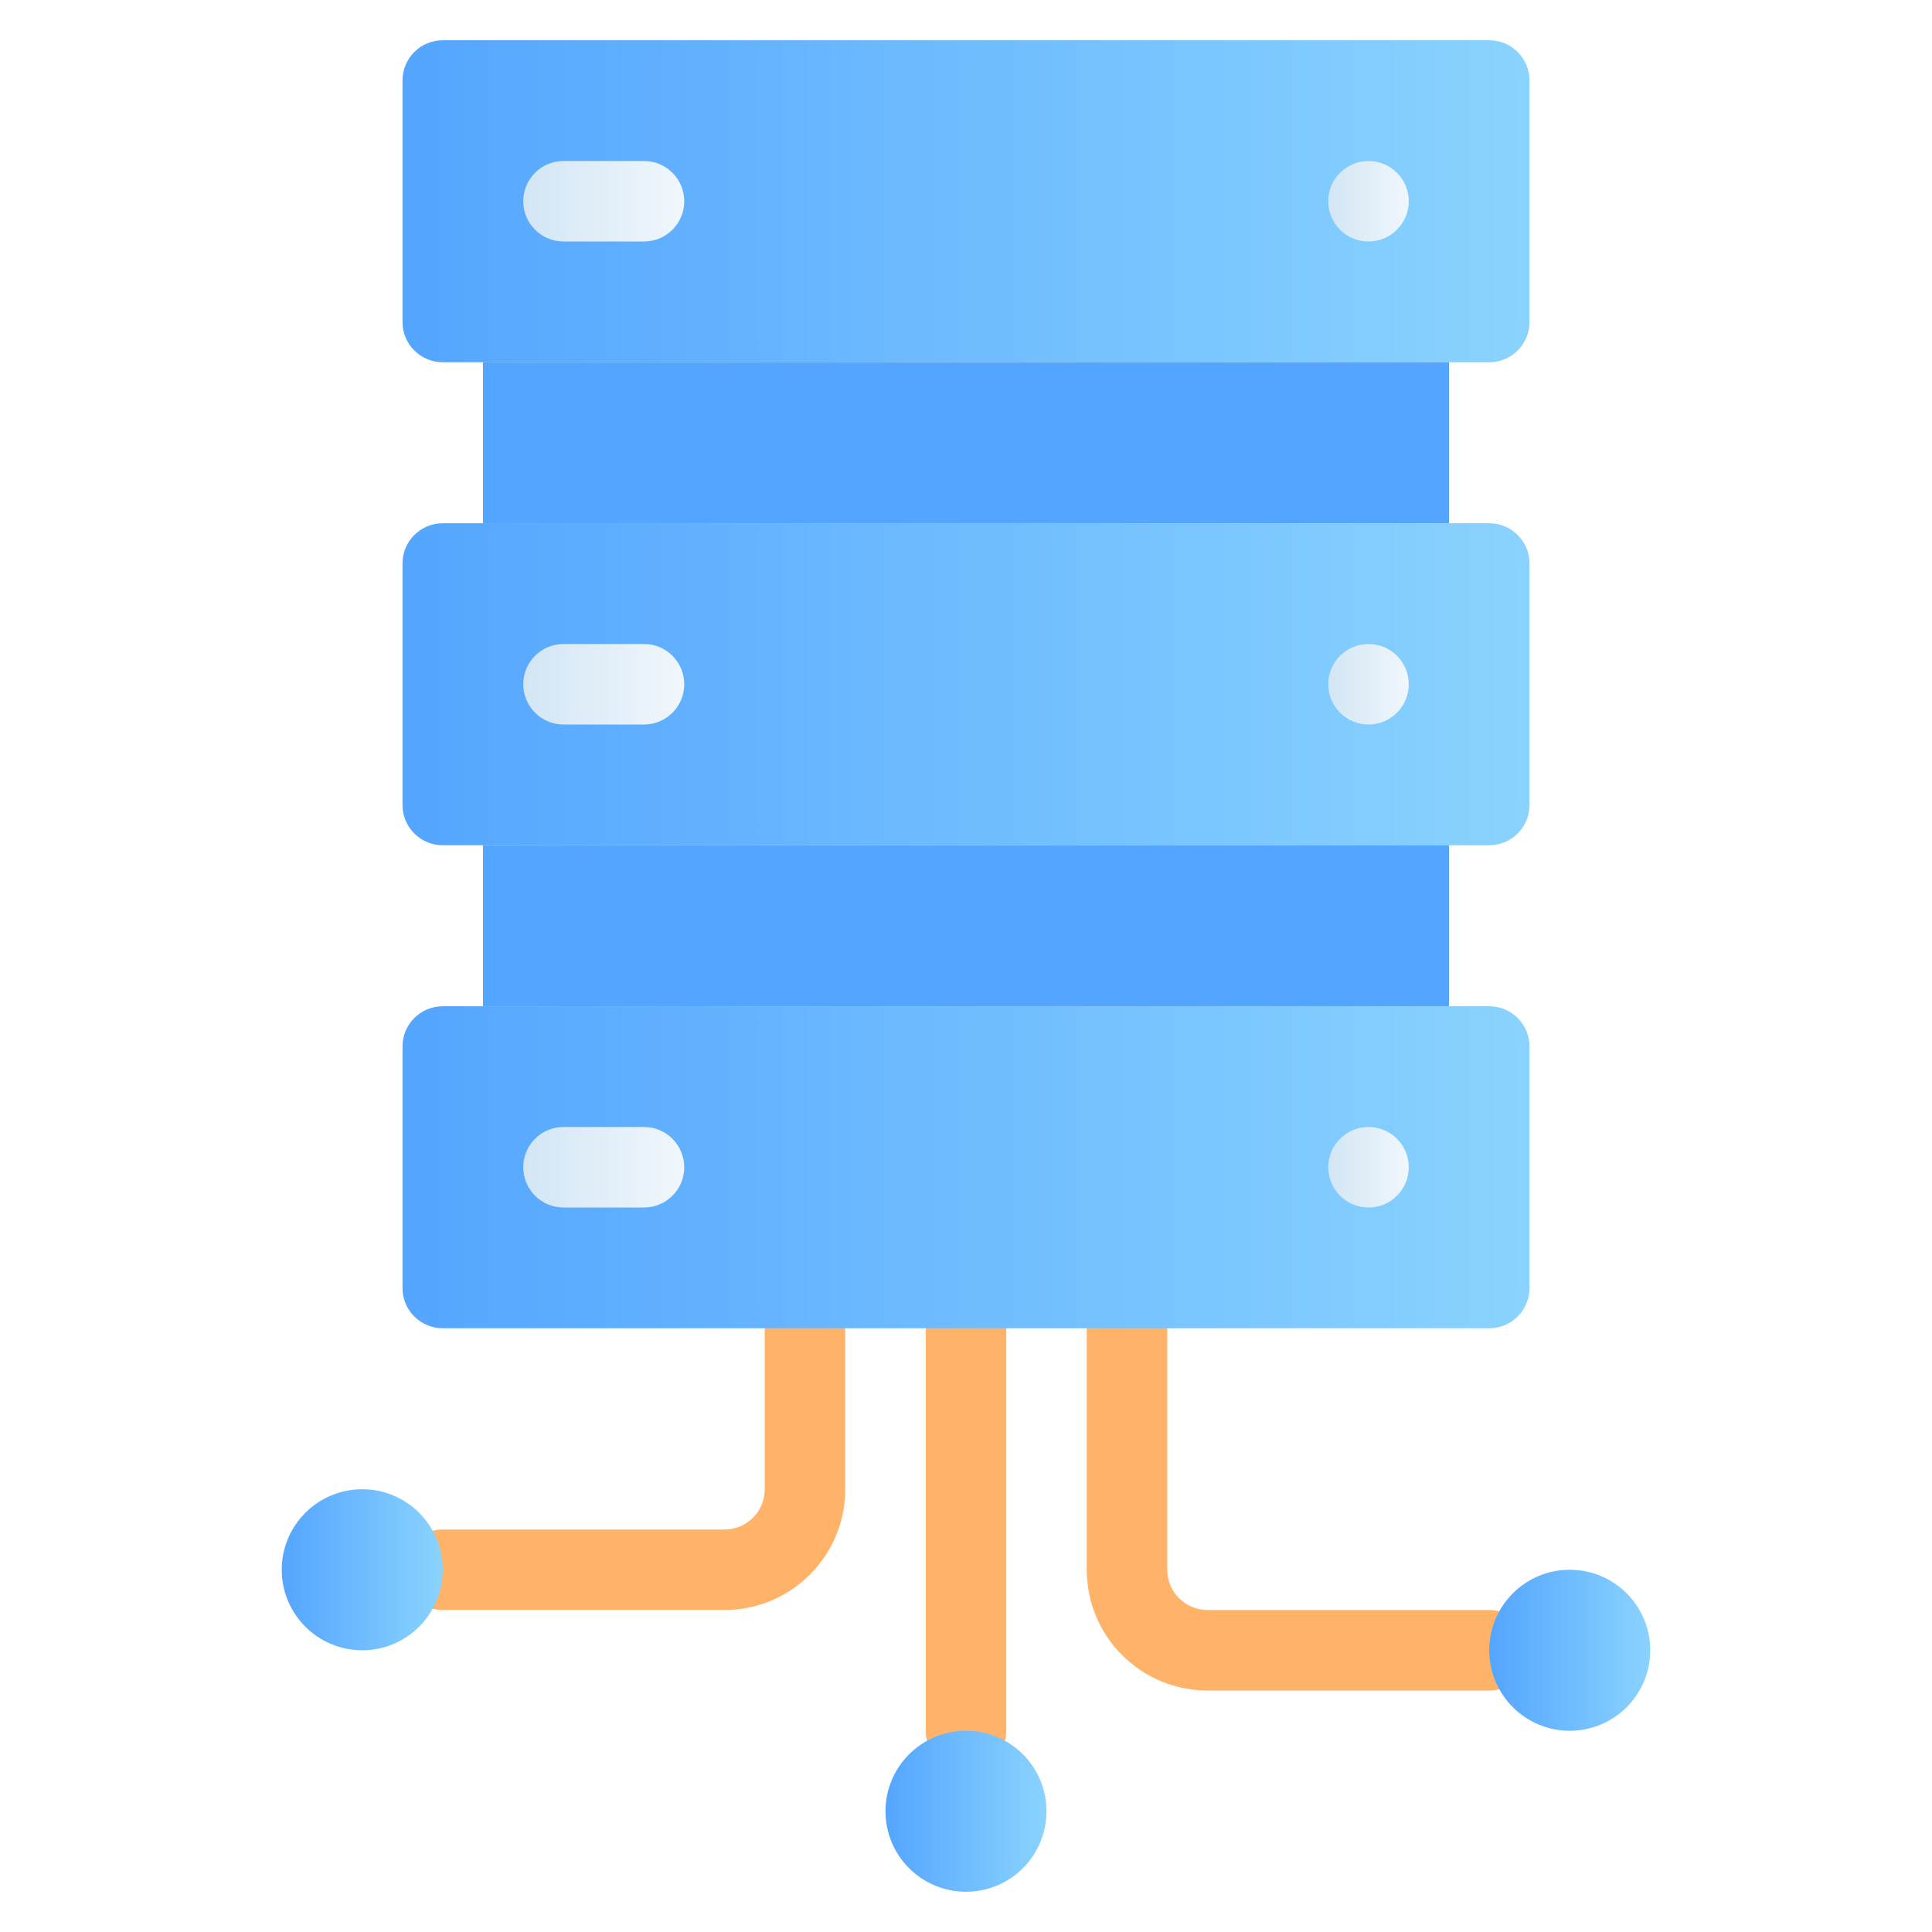
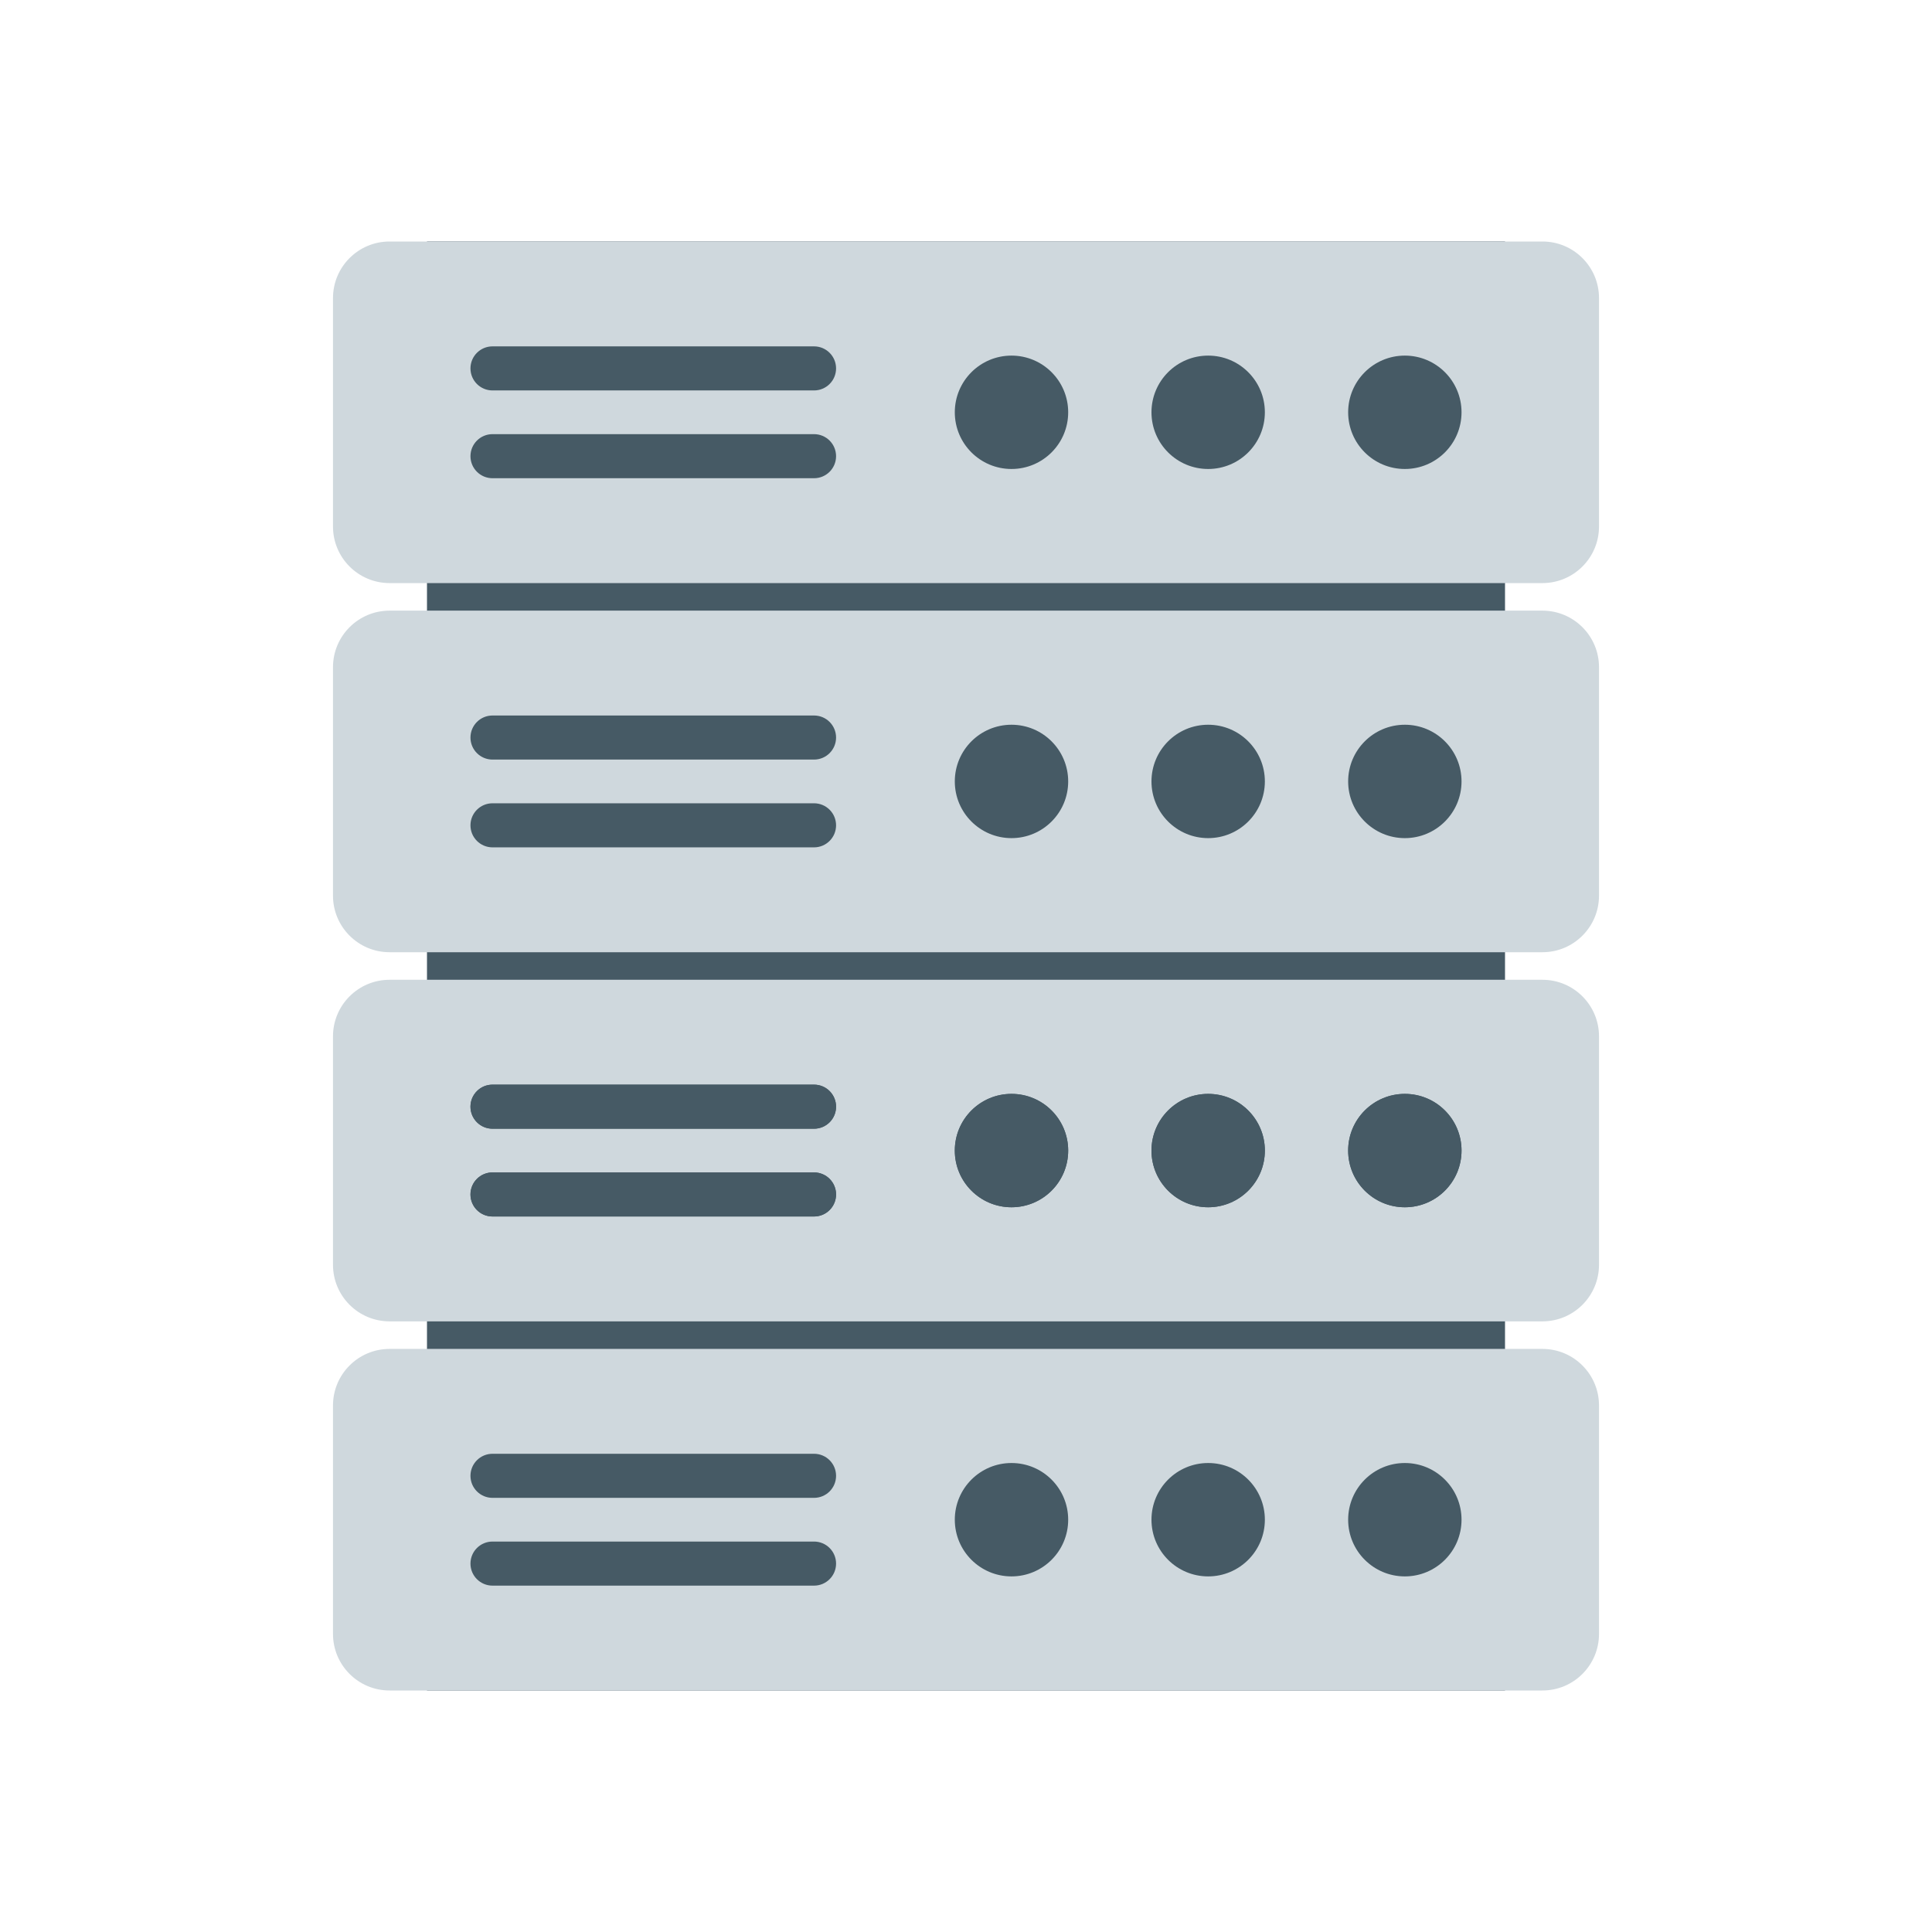
- <svg xmlns="http://www.w3.org/2000/svg" xmlns:xlink="http://www.w3.org/1999/xlink" viewBox="0 0 48 48">
-   <defs>
-     <style>.cls-1{fill:#ffb369;}.cls-2{fill:url(#linear-gradient);}.cls-3{fill:#54a5ff;}.cls-4{fill:url(#linear-gradient-2);}.cls-5{fill:url(#linear-gradient-3);}.cls-6{fill:url(#linear-gradient-4);}.cls-7{fill:url(#linear-gradient-5);}.cls-8{fill:url(#linear-gradient-6);}.cls-9{fill:url(#linear-gradient-7);}.cls-10{fill:url(#linear-gradient-8);}.cls-11{fill:url(#linear-gradient-9);}.cls-12{fill:url(#linear-gradient-10);}.cls-13{fill:url(#linear-gradient-11);}.cls-14{fill:url(#linear-gradient-12);}</style>
-     <linearGradient id="linear-gradient" x1="10" y1="5" x2="38" y2="5" gradientUnits="userSpaceOnUse">
-       <stop offset="0" stop-color="#54a5ff" />
-       <stop offset="1" stop-color="#8ad3fe" />
-     </linearGradient>
-     <linearGradient id="linear-gradient-2" x1="13.01" y1="5" x2="16.99" y2="5" gradientUnits="userSpaceOnUse">
-       <stop offset="0" stop-color="#d3e6f5" />
-       <stop offset="1" stop-color="#f0f7fc" />
-     </linearGradient>
-     <linearGradient id="linear-gradient-3" x1="33" x2="35" xlink:href="#linear-gradient-2" />
-     <linearGradient id="linear-gradient-4" y1="17" y2="17" xlink:href="#linear-gradient" />
-     <linearGradient id="linear-gradient-5" x1="13.01" y1="17" x2="16.99" y2="17" xlink:href="#linear-gradient-2" />
-     <linearGradient id="linear-gradient-6" x1="33" y1="17" x2="35" y2="17" xlink:href="#linear-gradient-2" />
-     <linearGradient id="linear-gradient-7" y1="29" y2="29" xlink:href="#linear-gradient" />
-     <linearGradient id="linear-gradient-8" x1="13.01" y1="29" x2="16.99" y2="29" xlink:href="#linear-gradient-2" />
-     <linearGradient id="linear-gradient-9" x1="33" y1="29" x2="35" y2="29" xlink:href="#linear-gradient-2" />
-     <linearGradient id="linear-gradient-10" x1="22" y1="45" x2="26" y2="45" xlink:href="#linear-gradient" />
-     <linearGradient id="linear-gradient-11" x1="7" y1="39" x2="11" y2="39" xlink:href="#linear-gradient" />
-     <linearGradient id="linear-gradient-12" x1="37" y1="41" x2="41" y2="41" xlink:href="#linear-gradient" />
-   </defs>
-   <g id="Server">
-     <path class="cls-1" d="M23,43V33a1,1,0,0,1,2,0V43A1,1,0,0,1,23,43Z" />
-     <path class="cls-1" d="M18,40H11a1,1,0,0,1,0-2h7a1,1,0,0,0,1-1V33a1,1,0,0,1,2,0v4A3,3,0,0,1,18,40Z" />
-     <path class="cls-1" d="M37,42H30a3,3,0,0,1-3-3V33a1,1,0,0,1,2,0v6a1,1,0,0,0,1,1h7A1,1,0,0,1,37,42Z" />
-     <rect class="cls-2" x="10" y="1" width="28" height="8" rx="1" />
-     <rect class="cls-3" x="12" y="9" width="24" height="4" />
-     <path class="cls-4" d="M16,6H14a1,1,0,0,1,0-2h2A1,1,0,0,1,16,6Z" />
-     <path class="cls-5" d="M35,5a1,1,0,0,0-2,0A1,1,0,0,0,35,5Z" />
-     <rect class="cls-6" x="10" y="13" width="28" height="8" rx="1" />
-     <path class="cls-7" d="M16,18H14a1,1,0,0,1,0-2h2A1,1,0,0,1,16,18Z" />
-     <path class="cls-8" d="M35,17a1,1,0,0,0-2,0A1,1,0,0,0,35,17Z" />
-     <rect class="cls-9" x="10" y="25" width="28" height="8" rx="1" />
-     <path class="cls-10" d="M16,30H14a1,1,0,0,1,0-2h2A1,1,0,0,1,16,30Z" />
-     <path class="cls-11" d="M35,29a1,1,0,0,0-2,0A1,1,0,0,0,35,29Z" />
-     <rect class="cls-3" x="12" y="21" width="24" height="4" />
-     <circle class="cls-12" cx="24" cy="45" r="2" />
-     <circle class="cls-13" cx="9" cy="39" r="2" />
-     <circle class="cls-14" cx="39" cy="41" r="2" />
+ <svg xmlns="http://www.w3.org/2000/svg" version="1.1" id="Layer_1" x="0px" y="0px" viewBox="0 0 2048 2048" style="enable-background:new 0 0 2048 2048;" xml:space="preserve">
+   <g>
+     <rect x="452.624" y="256" style="fill:#465A65;" width="1142.753" height="1536" />
+     <path style="fill:#CFD8DD;" d="M1635.022,1009.399H412.978c-33.137,0-60-26.863-60-60V707.3c0-33.137,26.863-60,60-60h1222.043   c33.137,0,60,26.863,60,60v242.099C1695.022,982.536,1668.159,1009.399,1635.022,1009.399z" />
+     <path style="fill:#CFD8DD;" d="M1635.022,1792H412.978c-33.137,0-60-26.863-60-60v-242.099c0-33.137,26.863-60,60-60h1222.043   c33.137,0,60,26.863,60,60V1732C1695.022,1765.137,1668.159,1792,1635.022,1792z" />
+     <path style="fill:#CFD8DD;" d="M1635.022,1400.7H412.978c-33.137,0-60-26.863-60-60v-242.099c0-33.137,26.863-60,60-60h1222.043   c33.137,0,60,26.863,60,60V1340.7C1695.022,1373.837,1668.159,1400.7,1635.022,1400.7z" />
+     <path style="fill:#CFD8DD;" d="M1635.022,618.099H412.978c-33.137,0-60-26.863-60-60V316c0-33.137,26.863-60,60-60h1222.043   c33.137,0,60,26.863,60,60v242.099C1695.022,591.236,1668.159,618.099,1635.022,618.099z" />
+     <circle style="fill:#465A65;" cx="1489.19" cy="1610.951" r="60.097" />
+     <circle style="fill:#465A65;" cx="1280.708" cy="1610.951" r="60.097" />
+     <circle style="fill:#465A65;" cx="1072.226" cy="1610.951" r="60.097" />
+     <g>
+       <g>
+         <path style="fill:#465A65;" d="M862.911,1587.787H522.075c-12.902,0-23.361-10.459-23.361-23.361v0     c0-12.902,10.459-23.361,23.361-23.361h340.837c12.902,0,23.361,10.459,23.361,23.361v0     C886.272,1577.328,875.813,1587.787,862.911,1587.787z" />
+       </g>
+     </g>
+     <g>
+       <g>
+         <path style="fill:#465A65;" d="M862.911,1680.837H522.075c-12.902,0-23.361-10.459-23.361-23.361v0     c0-12.902,10.459-23.361,23.361-23.361h340.837c12.902,0,23.361,10.459,23.361,23.361v0     C886.272,1670.377,875.813,1680.837,862.911,1680.837z" />
+       </g>
+     </g>
+     <circle style="fill:#465A65;" cx="1489.19" cy="828.35" r="60.097" />
+     <circle style="fill:#465A65;" cx="1280.708" cy="828.35" r="60.097" />
+     <circle style="fill:#465A65;" cx="1072.226" cy="828.35" r="60.097" />
+     <g>
+       <g>
+         <path style="fill:#465A65;" d="M862.911,805.186H522.075c-12.902,0-23.361-10.459-23.361-23.361v0     c0-12.902,10.459-23.361,23.361-23.361h340.837c12.902,0,23.361,10.459,23.361,23.361v0     C886.272,794.727,875.813,805.186,862.911,805.186z" />
+       </g>
+     </g>
+     <g>
+       <g>
+         <path style="fill:#465A65;" d="M862.911,898.236H522.075c-12.902,0-23.361-10.459-23.361-23.361v0     c0-12.902,10.459-23.361,23.361-23.361h340.837c12.902,0,23.361,10.459,23.361,23.361v0     C886.272,887.777,875.813,898.236,862.911,898.236z" />
+       </g>
+     </g>
+     <circle style="fill:#465A65;" cx="1489.19" cy="1219.65" r="60.097" />
+     <circle style="fill:#465A65;" cx="1280.708" cy="1219.65" r="60.097" />
+     <circle style="fill:#465A65;" cx="1072.226" cy="1219.65" r="60.097" />
+     <g>
+       <g>
+         <path style="fill:#465A65;" d="M862.911,1196.487H522.075c-12.902,0-23.361-10.459-23.361-23.361l0,0     c0-12.902,10.459-23.361,23.361-23.361h340.837c12.902,0,23.361,10.459,23.361,23.361l0,0     C886.272,1186.028,875.813,1196.487,862.911,1196.487z" />
+       </g>
+     </g>
+     <g>
+       <g>
+         <path style="fill:#465A65;" d="M862.911,1289.536H522.075c-12.902,0-23.361-10.459-23.361-23.361l0,0     c0-12.902,10.459-23.361,23.361-23.361h340.837c12.902,0,23.361,10.459,23.361,23.361l0,0     C886.272,1279.077,875.813,1289.536,862.911,1289.536z" />
+       </g>
+     </g>
+     <circle style="fill:#465A65;" cx="1489.19" cy="1219.65" r="60.097" />
+     <circle style="fill:#465A65;" cx="1280.708" cy="1219.65" r="60.097" />
+     <circle style="fill:#465A65;" cx="1072.226" cy="1219.65" r="60.097" />
+     <g>
+       <g>
+         <path style="fill:#465A65;" d="M862.911,1196.487H522.075c-12.902,0-23.361-10.459-23.361-23.361l0,0     c0-12.902,10.459-23.361,23.361-23.361h340.837c12.902,0,23.361,10.459,23.361,23.361l0,0     C886.272,1186.028,875.813,1196.487,862.911,1196.487z" />
+       </g>
+     </g>
+     <g>
+       <g>
+         <path style="fill:#465A65;" d="M862.911,1289.536H522.075c-12.902,0-23.361-10.459-23.361-23.361l0,0     c0-12.902,10.459-23.361,23.361-23.361h340.837c12.902,0,23.361,10.459,23.361,23.361l0,0     C886.272,1279.077,875.813,1289.536,862.911,1289.536z" />
+       </g>
+     </g>
+     <circle style="fill:#465A65;" cx="1489.19" cy="437.049" r="60.097" />
+     <circle style="fill:#465A65;" cx="1280.708" cy="437.049" r="60.097" />
+     <circle style="fill:#465A65;" cx="1072.226" cy="437.049" r="60.097" />
+     <g>
+       <g>
+         <path style="fill:#465A65;" d="M862.911,413.886H522.075c-12.902,0-23.361-10.459-23.361-23.361v0     c0-12.902,10.459-23.361,23.361-23.361h340.837c12.902,0,23.361,10.459,23.361,23.361v0     C886.272,403.427,875.813,413.886,862.911,413.886z" />
+       </g>
+     </g>
+     <g>
+       <g>
+         <path style="fill:#465A65;" d="M862.911,506.935H522.075c-12.902,0-23.361-10.459-23.361-23.361v0     c0-12.902,10.459-23.361,23.361-23.361h340.837c12.902,0,23.361,10.459,23.361,23.361v0     C886.272,496.476,875.813,506.935,862.911,506.935z" />
+       </g>
+     </g>
  </g>
</svg>
